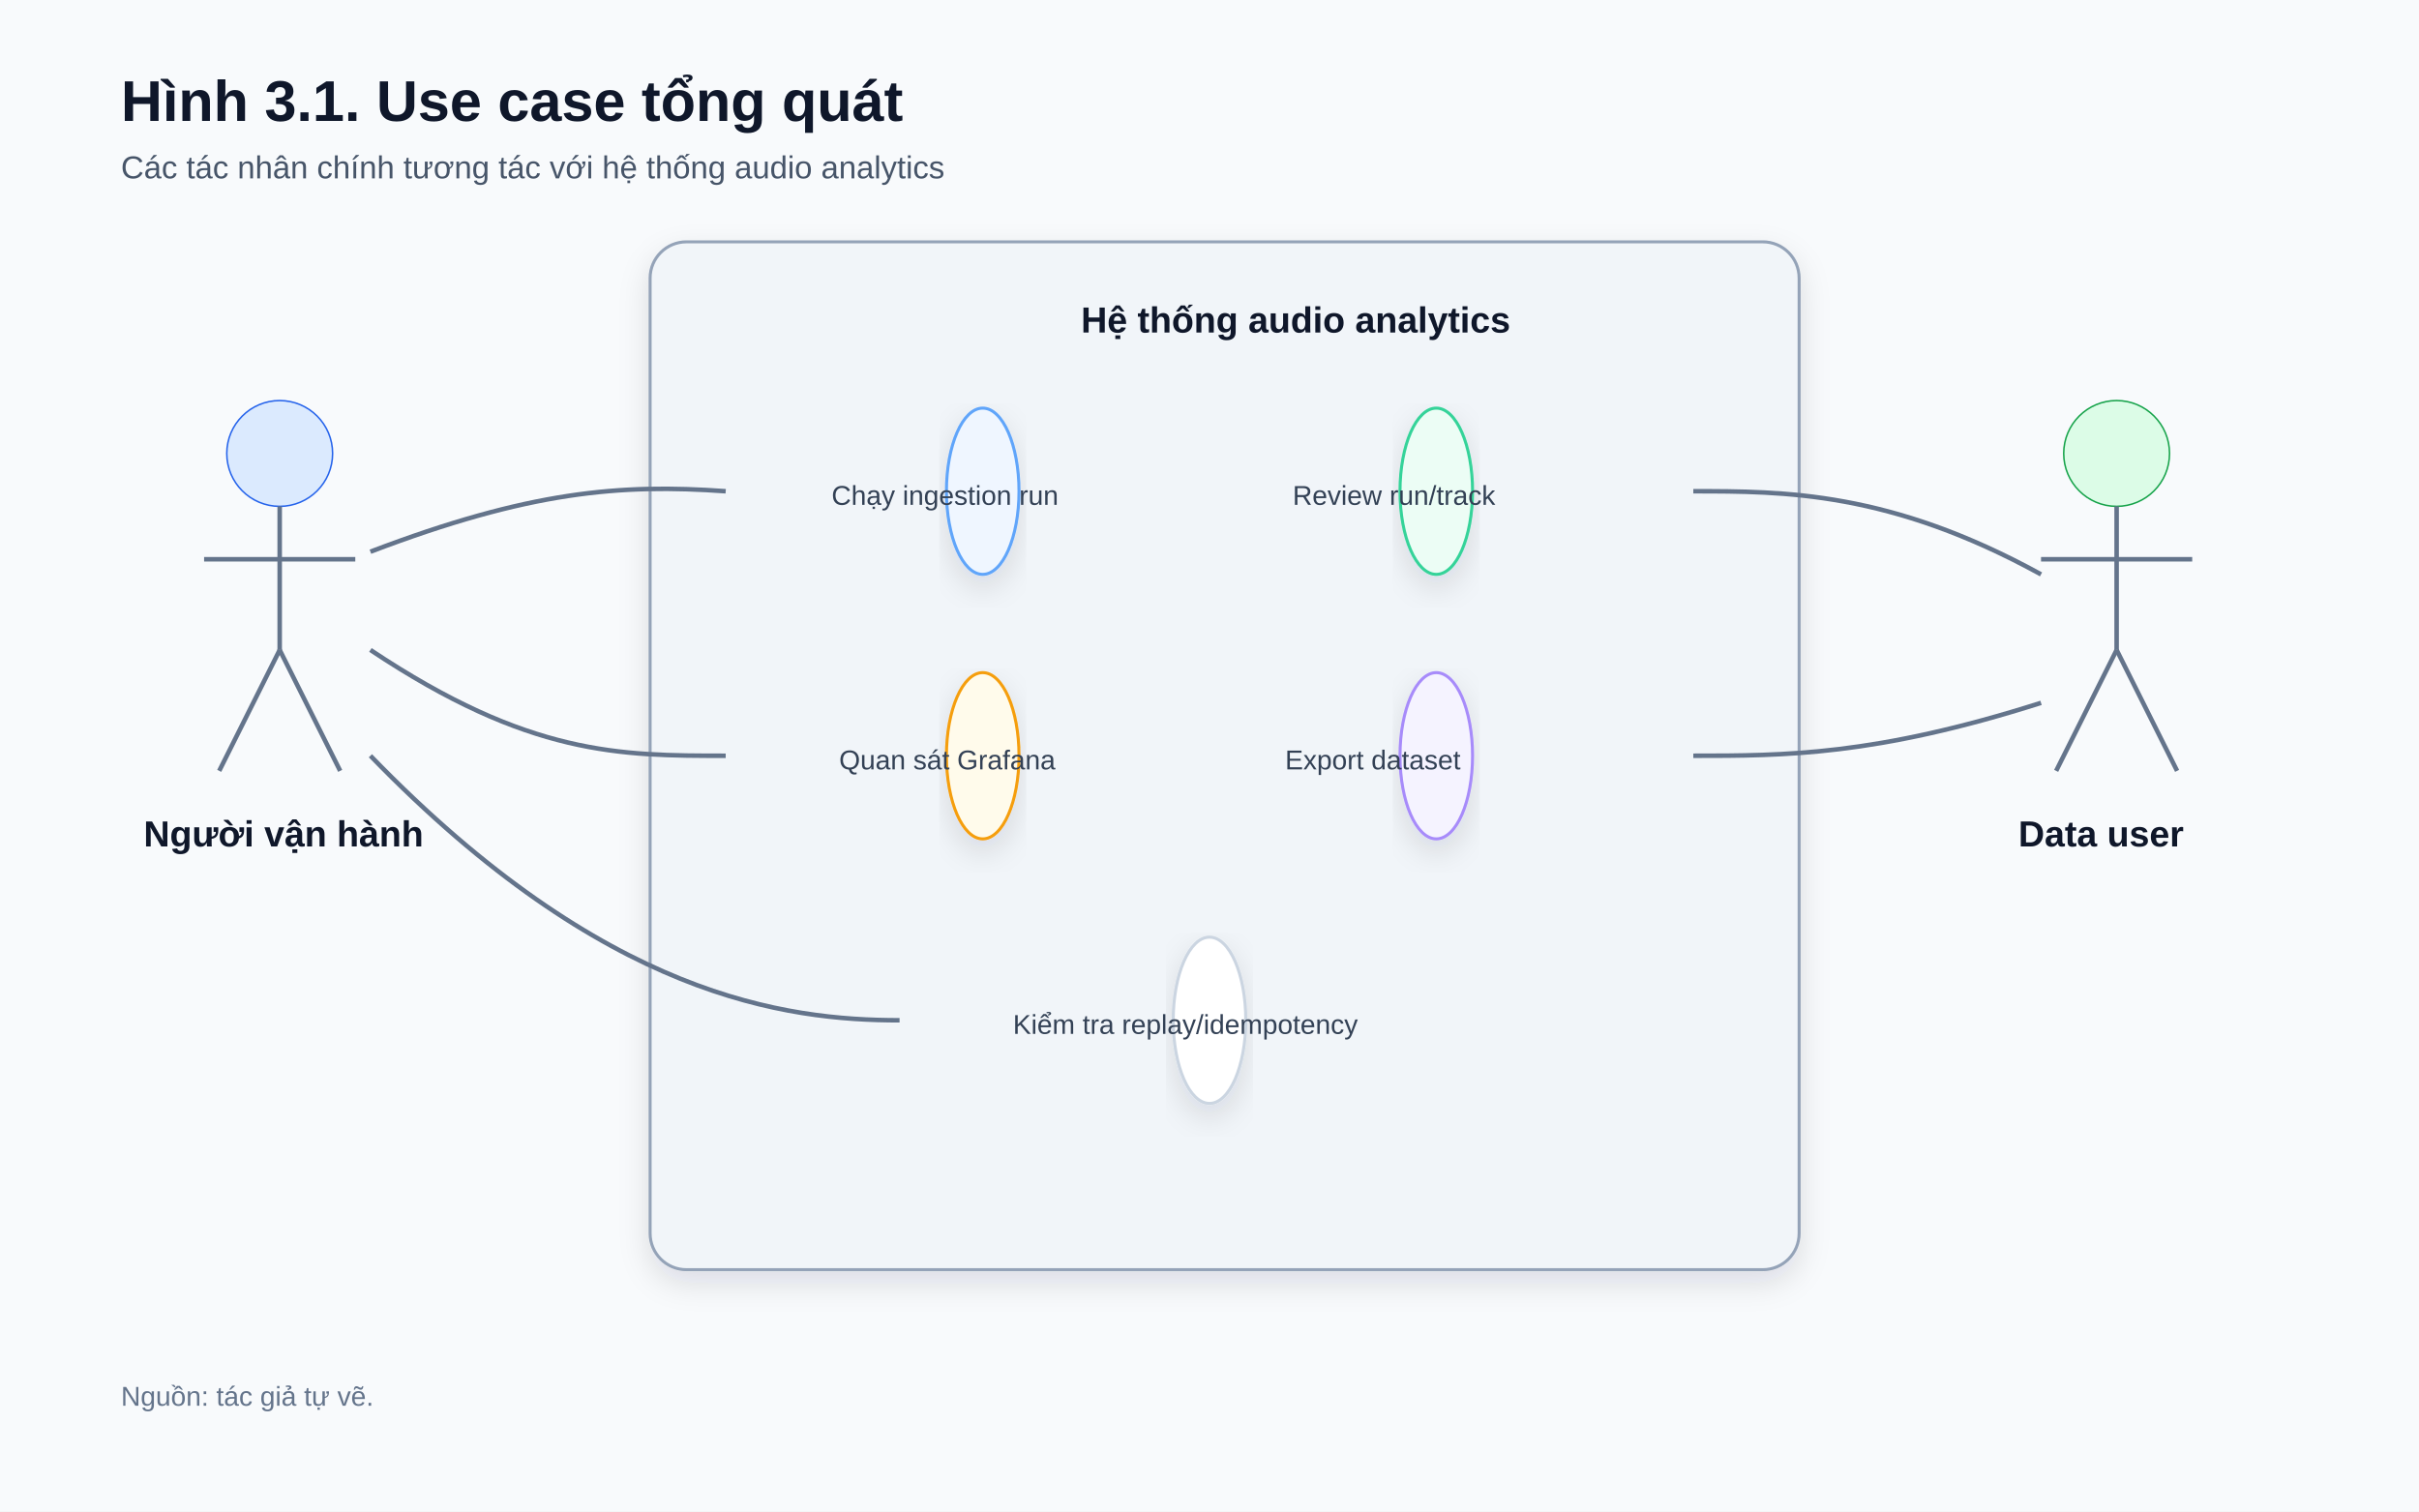
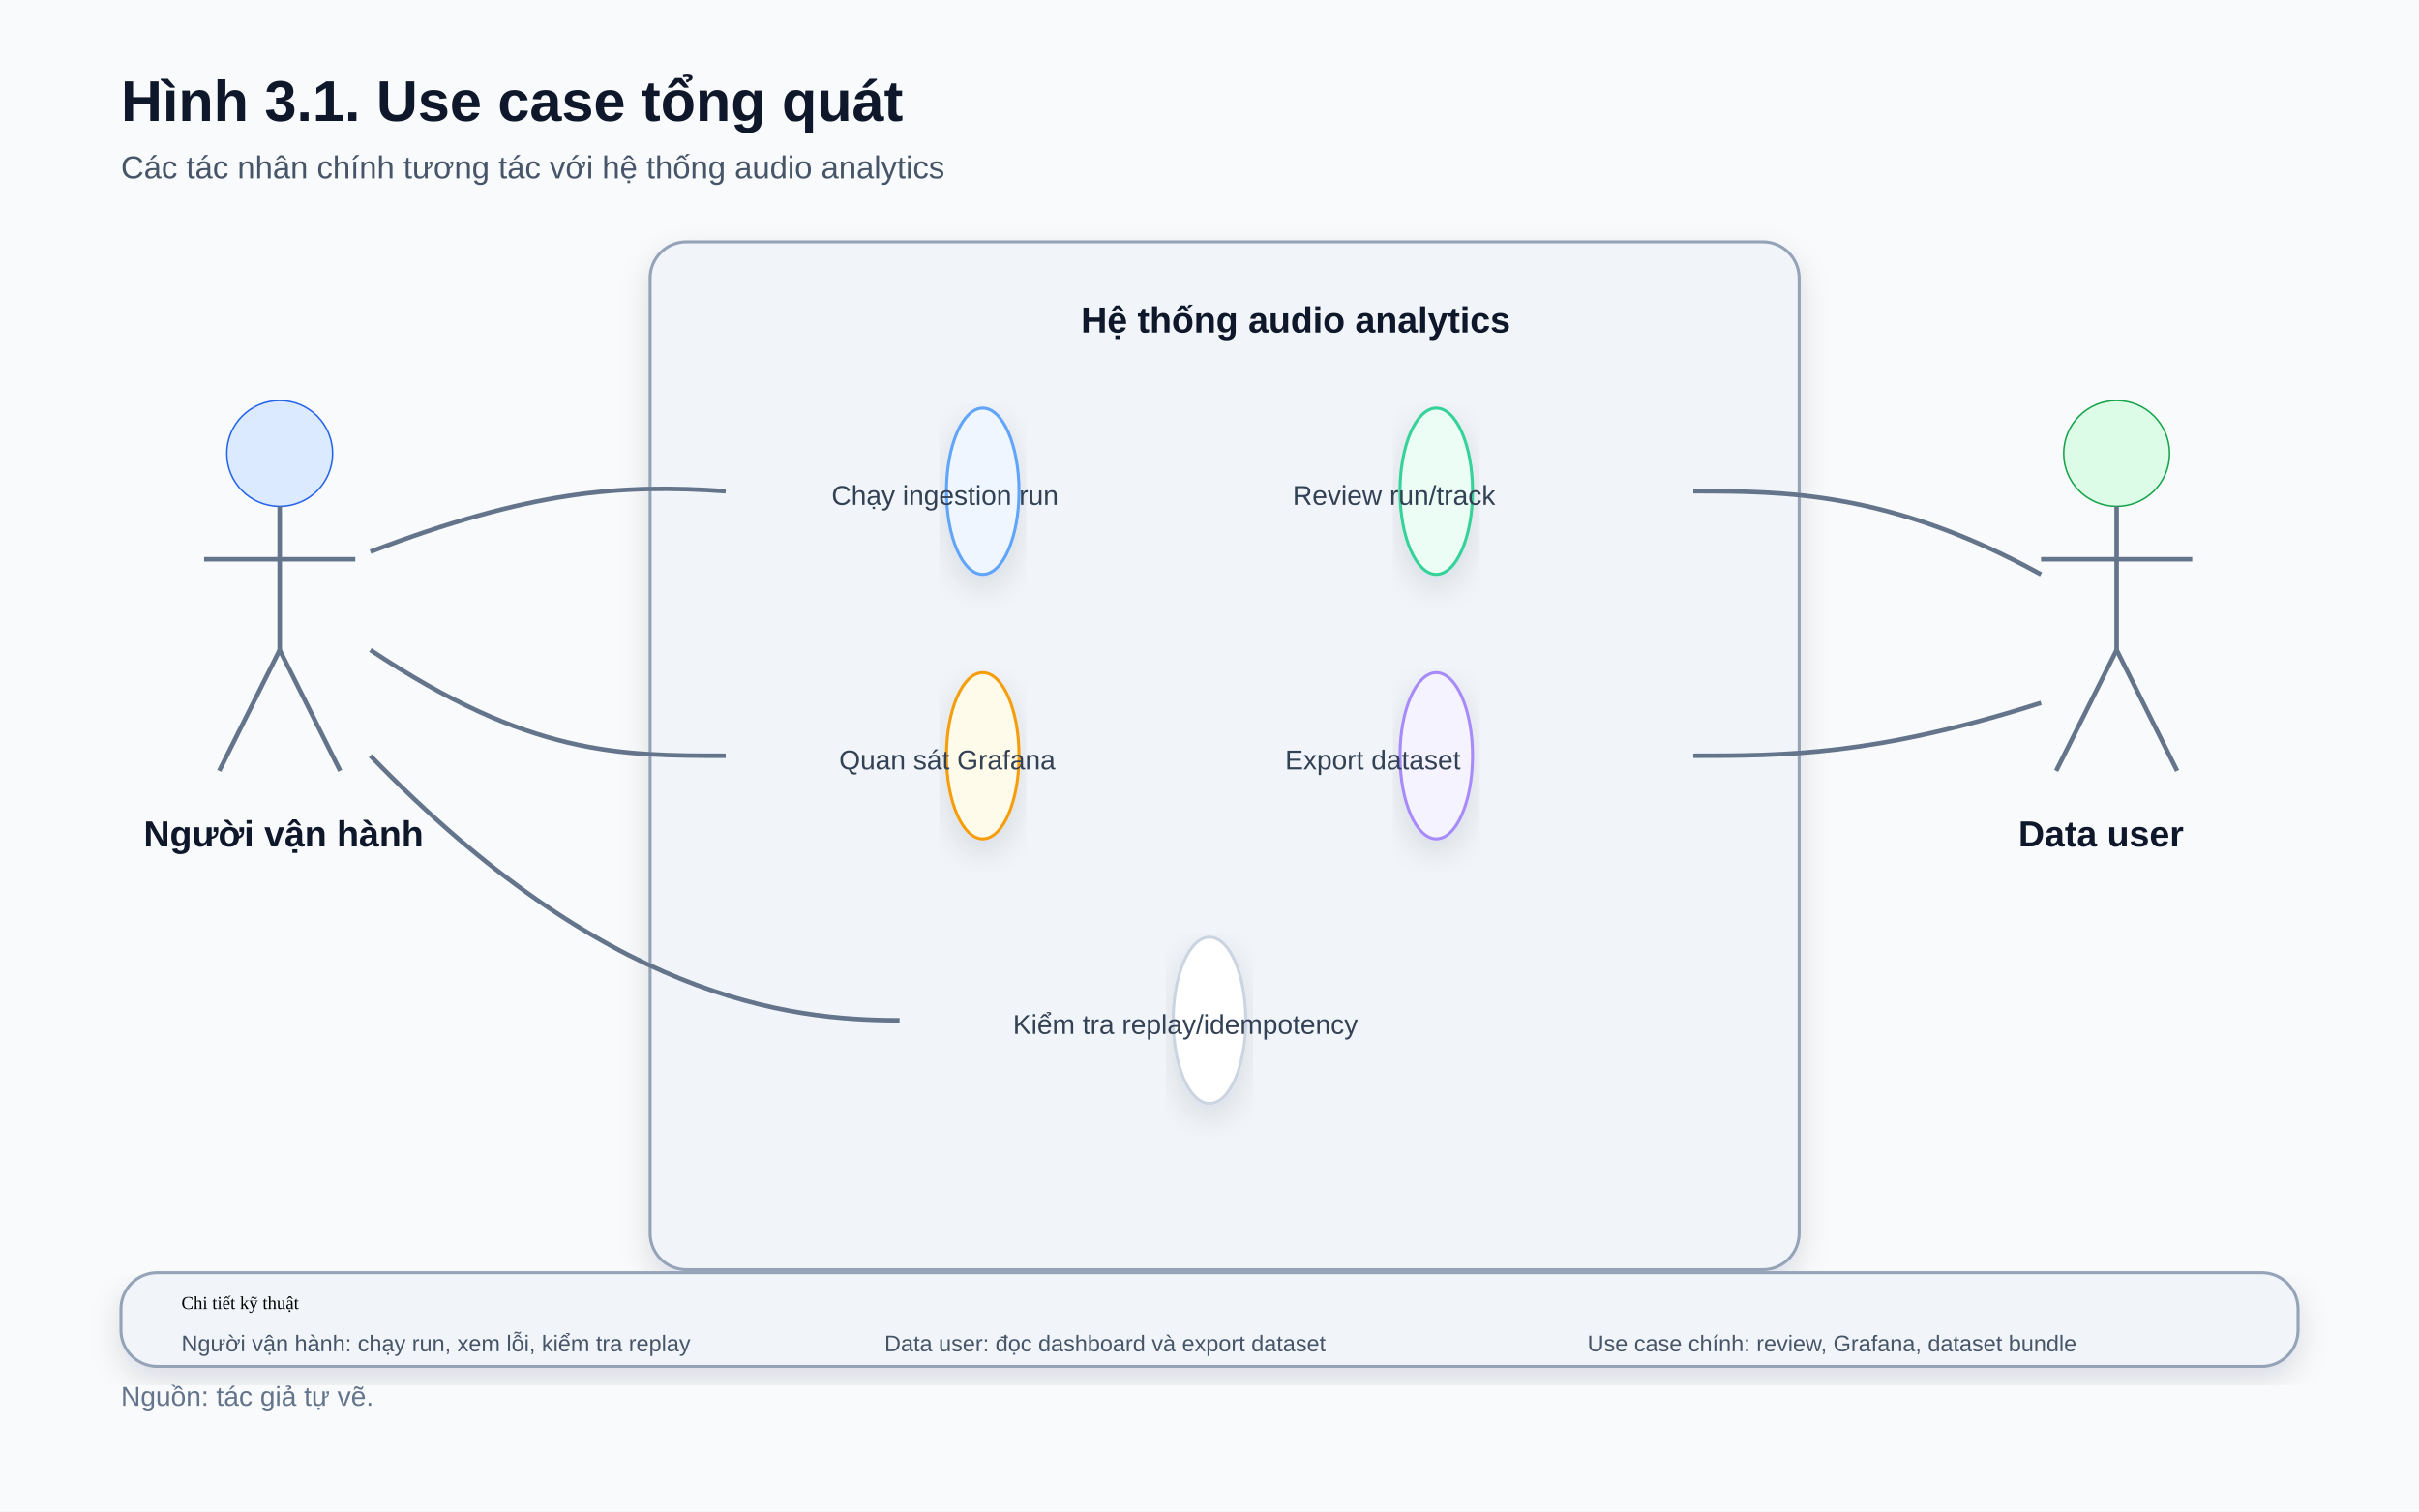
<svg xmlns="http://www.w3.org/2000/svg" width="1600" height="1000" viewBox="0 0 1600 1000">
  <defs>
    <marker id="arrow" viewBox="0 0 10 10" refX="9" refY="5" markerWidth="8" markerHeight="8" orient="auto-start-reverse">
      <path d="M 0 0 L 10 5 L 0 10 z" fill="#2563eb" />
    </marker>
    <filter id="shadow" x="-10%" y="-10%" width="120%" height="130%">
      <feDropShadow dx="0" dy="8" stdDeviation="10" flood-color="#0f172a" flood-opacity="0.12" />
    </filter>
  </defs>
  <style>
  .bg{fill:#f8fafc}.title{font-family:'Segoe UI',Arial,sans-serif;font-size:38px;font-weight:800;fill:#0f172a}.subtitle{font-family:'Segoe UI',Arial,sans-serif;font-size:21px;fill:#475569}.box{fill:#ffffff;stroke:#cbd5e1;stroke-width:2;rx:24;filter:url(#shadow)}.box-blue{fill:#eff6ff;stroke:#60a5fa}.box-green{fill:#ecfdf5;stroke:#34d399}.box-amber{fill:#fffbeb;stroke:#f59e0b}.box-red{fill:#fef2f2;stroke:#f87171}.box-violet{fill:#f5f3ff;stroke:#a78bfa}.box-gray{fill:#f1f5f9;stroke:#94a3b8}.label{font-family:'Segoe UI',Arial,sans-serif;font-size:24px;font-weight:750;fill:#0f172a}.small{font-family:'Segoe UI',Arial,sans-serif;font-size:18px;fill:#334155}.tiny{font-family:'Segoe UI',Arial,sans-serif;font-size:15px;fill:#475569}.mono{font-family:'Cascadia Mono','Consolas',monospace;font-size:17px;fill:#1e3a8a}.arrow{stroke:#2563eb;stroke-width:4;fill:none;marker-end:url(#arrow)}.line{stroke:#64748b;stroke-width:3;fill:none}.dash{stroke:#64748b;stroke-width:3;fill:none;stroke-dasharray:10 8}.plane{font-family:'Segoe UI',Arial,sans-serif;font-size:22px;font-weight:800;fill:#334155}.caption{font-family:'Segoe UI',Arial,sans-serif;font-size:18px;fill:#64748b}
</style>
  <rect class="bg" width="1600" height="1000" />
  <text x="80" y="80" class="title">Hình 3.1. Use case tổng quát</text>
  <text x="80" y="118" class="subtitle">Các tác nhân chính tương tác với hệ thống audio analytics</text>
  <rect x="430" y="160" width="760" height="680" class="box box-gray" />
  <text x="715" y="220" class="label">Hệ thống audio analytics</text>
  <circle cx="185" cy="300" r="35" fill="#dbeafe" stroke="#2563eb" />
  <line x1="185" y1="335" x2="185" y2="430" class="line" />
  <line x1="135" y1="370" x2="235" y2="370" class="line" />
  <line x1="185" y1="430" x2="145" y2="510" class="line" />
  <line x1="185" y1="430" x2="225" y2="510" class="line" />
  <text x="95" y="560" class="label">Người vận hành</text>
  <circle cx="1400" cy="300" r="35" fill="#dcfce7" stroke="#16a34a" />
  <line x1="1400" y1="335" x2="1400" y2="430" class="line" />
  <line x1="1350" y1="370" x2="1450" y2="370" class="line" />
  <line x1="1400" y1="430" x2="1360" y2="510" class="line" />
  <line x1="1400" y1="430" x2="1440" y2="510" class="line" />
  <text x="1335" y="560" class="label">Data user</text>
  <ellipse cx="650" cy="325" rx="170" ry="55" class="box box-blue" />
  <text x="550" y="334" class="small">Chạy ingestion run</text>
  <ellipse cx="950" cy="325" rx="170" ry="55" class="box box-green" />
  <text x="855" y="334" class="small">Review run/track</text>
  <ellipse cx="650" cy="500" rx="170" ry="55" class="box box-amber" />
  <text x="555" y="509" class="small">Quan sát Grafana</text>
  <ellipse cx="950" cy="500" rx="170" ry="55" class="box box-violet" />
  <text x="850" y="509" class="small">Export dataset</text>
  <ellipse cx="800" cy="675" rx="205" ry="55" class="box" />
  <text x="670" y="684" class="small">Kiểm tra replay/idempotency</text>
  <path class="line" d="M245 365 C350 325 410 320 480 325" />
  <path class="line" d="M245 430 C350 500 410 500 480 500" />
  <path class="line" d="M245 500 C400 660 520 675 595 675" />
  <path class="line" d="M1350 380 C1250 325 1180 325 1120 325" />
  <path class="line" d="M1350 465 C1240 500 1180 500 1120 500" />
+   <rect x="80" y="842" width="1440" height="62" class="box box-gray" />
+   <text x="120" y="866" class="tag">Chi tiết kỹ thuật</text>
+   <text x="120" y="894" class="tiny">Người vận hành: chạy run, xem lỗi, kiểm tra replay</text>
+   <text x="585" y="894" class="tiny">Data user: đọc dashboard và export dataset</text>
+   <text x="1050" y="894" class="tiny">Use case chính: review, Grafana, dataset bundle</text>
  <text x="80" y="930" class="caption">Nguồn: tác giả tự vẽ.</text>
</svg>
